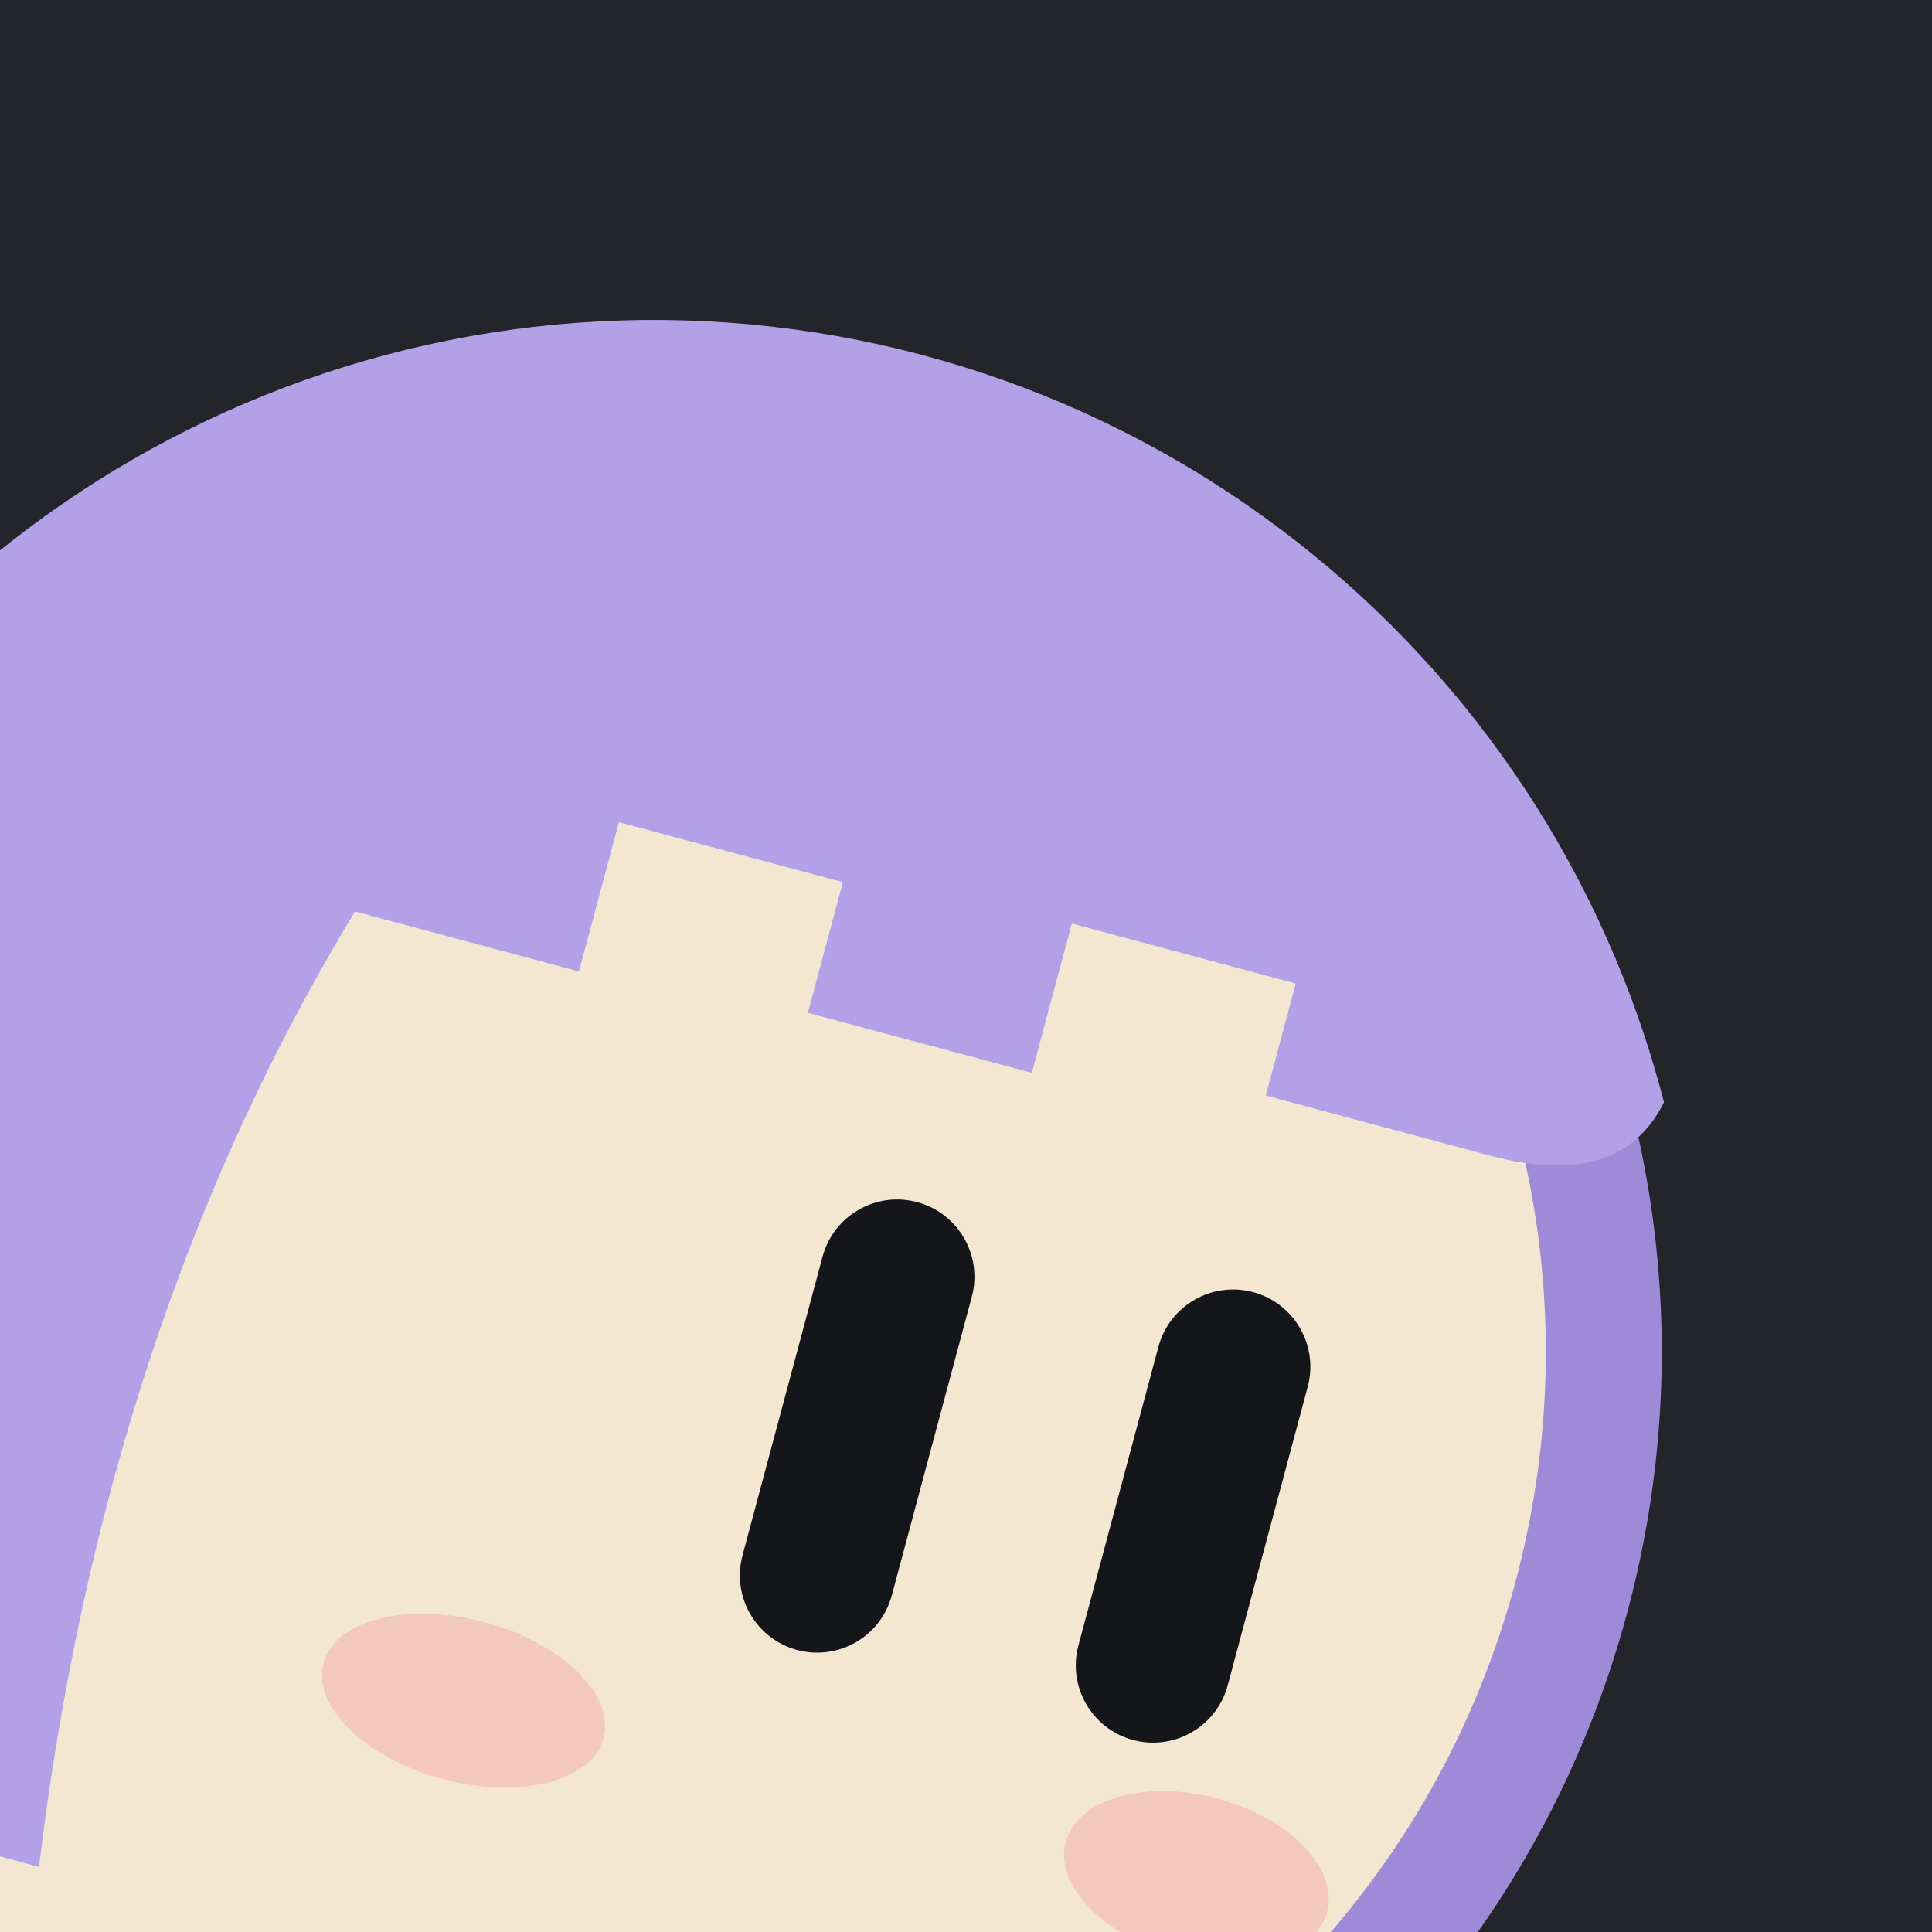
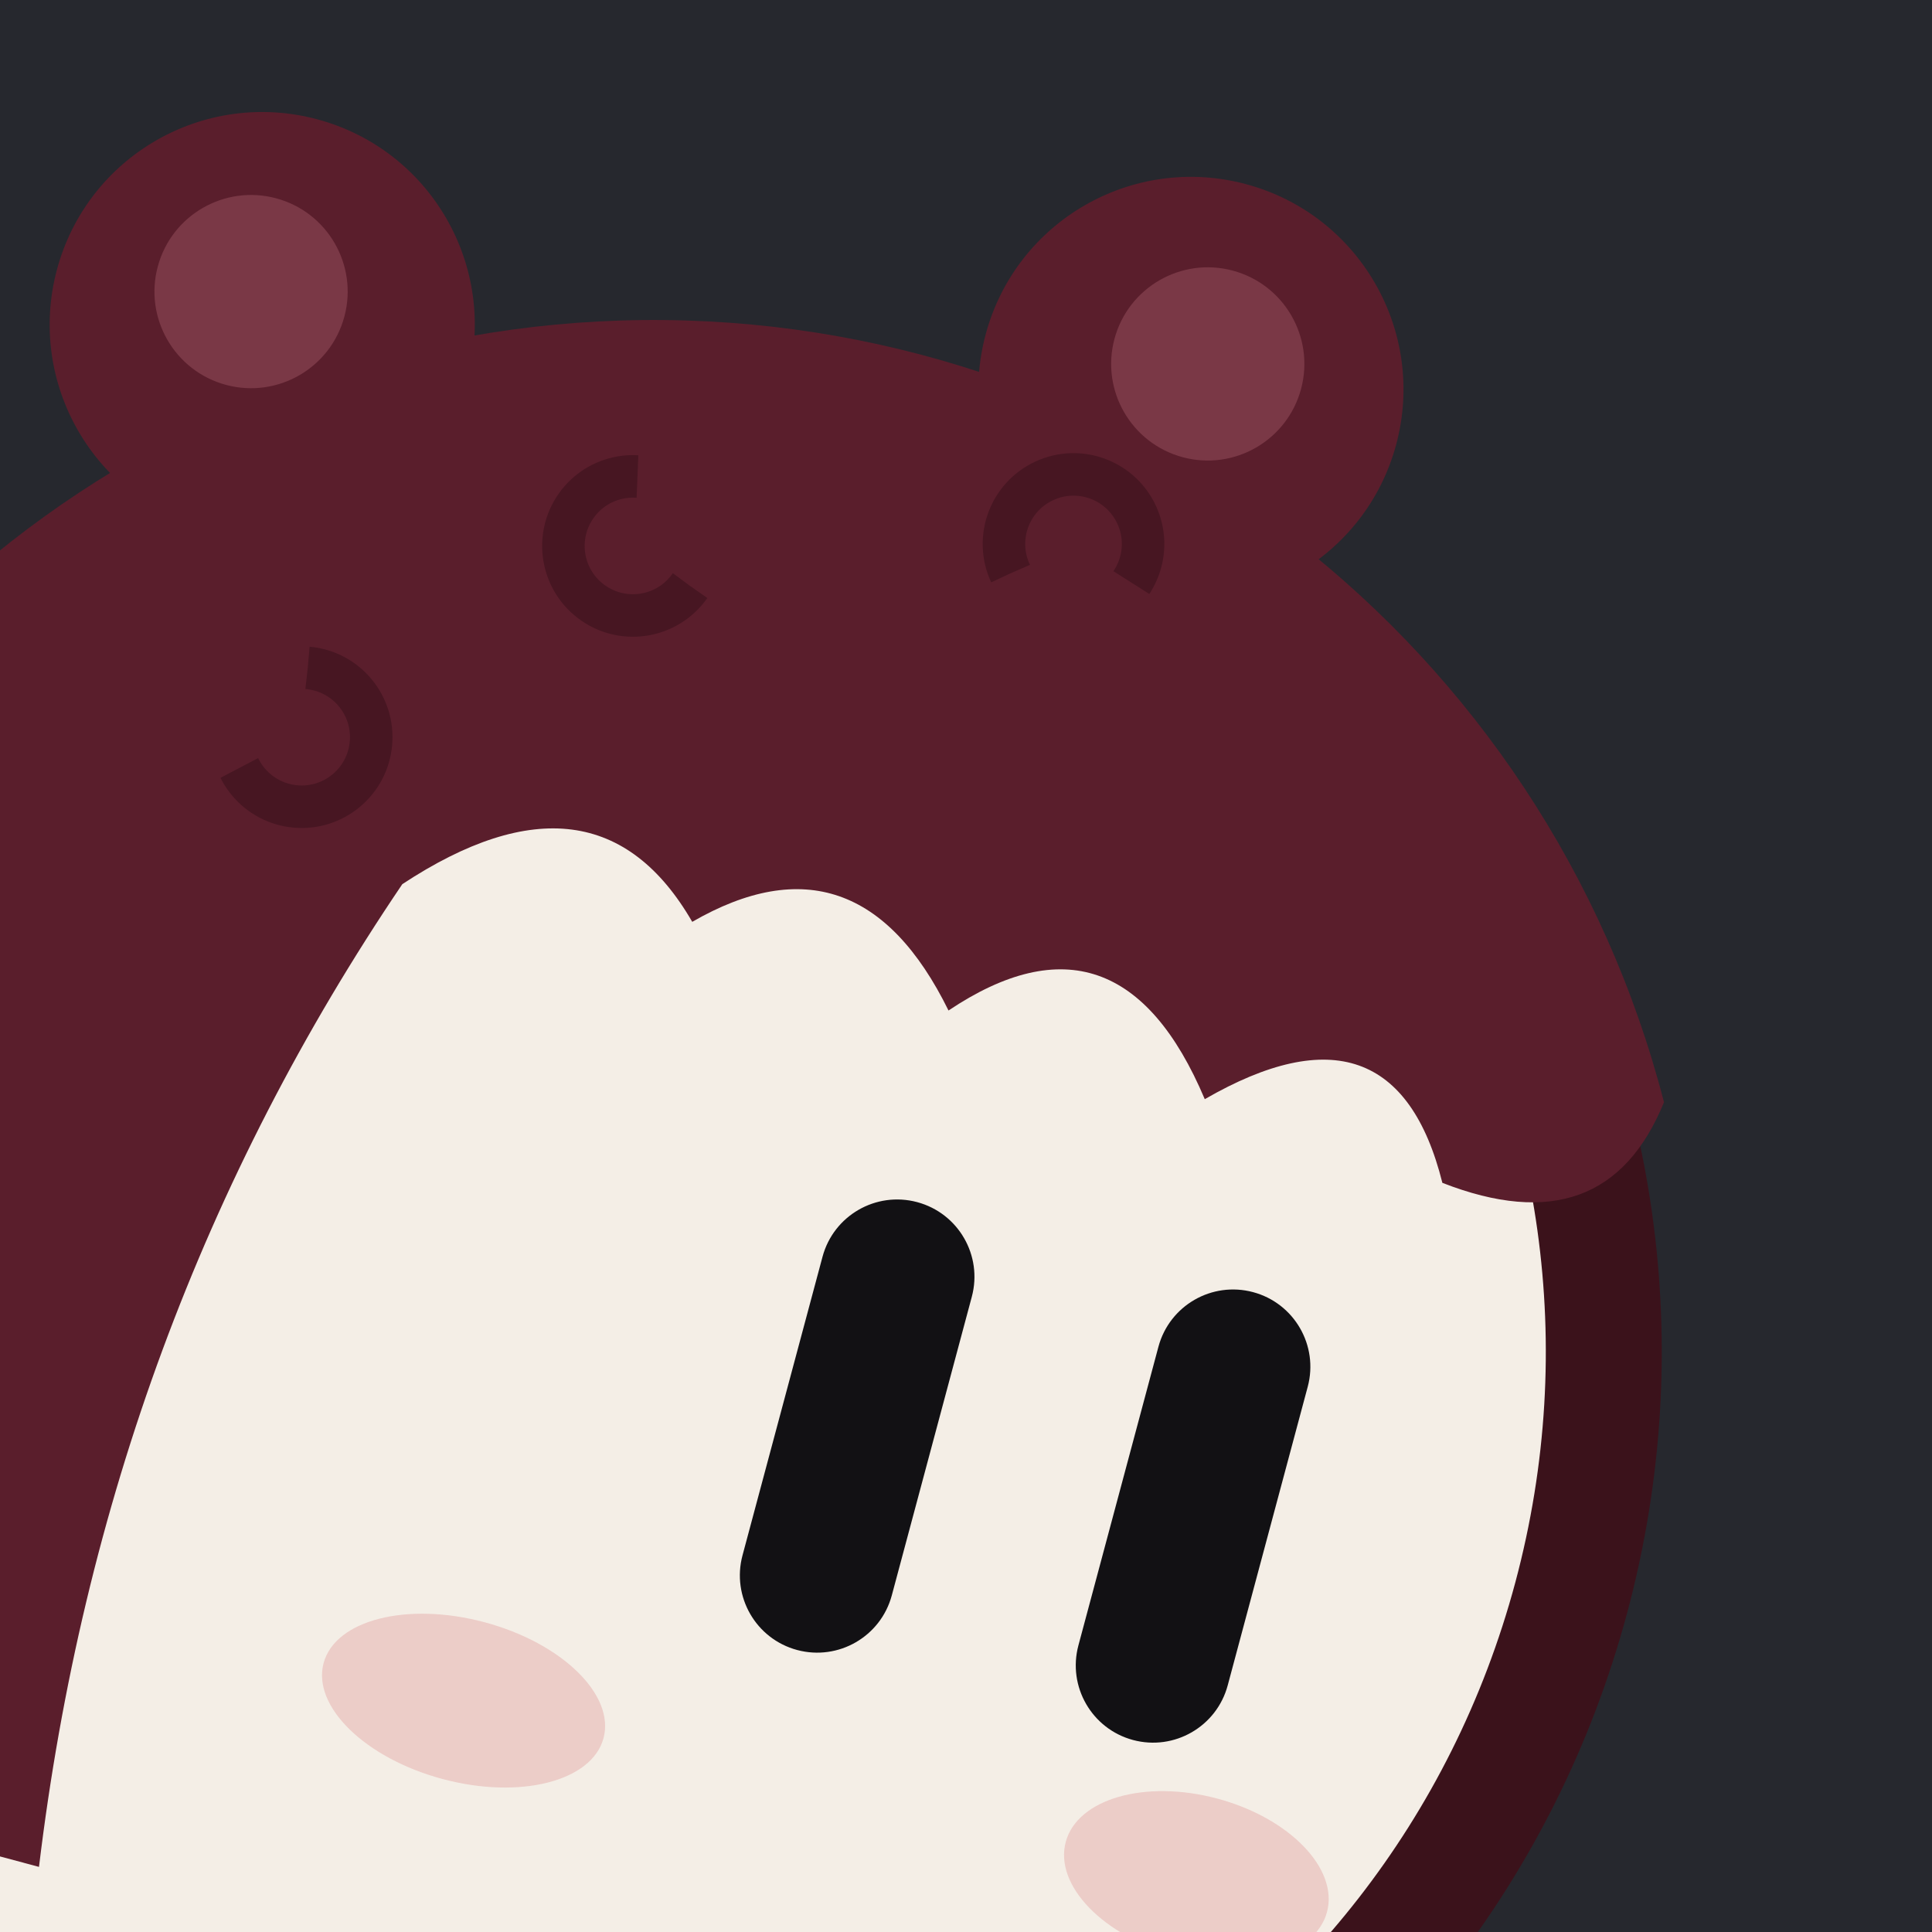
<svg xmlns="http://www.w3.org/2000/svg" viewBox="0 0 100 100">
-   <rect width="100" height="100" fill="#23252b" />
+   <rect width="100" height="100" fill="#26282e" />
  <g transform="rotate(15 34 70)">
-     <circle cx="34" cy="70" r="52" fill="#9e8ad7" />
-     <circle cx="34" cy="70" r="46" fill="#f4e7d2" />
-     <path d="M-20 70 A54 54 0 0 1 81 44              Q80 49 73 49 L61 49 L61 43 L49 43 L49 51 L37 51 L37 44 L25 44 L25 52 L13 52              Q6 76 10 104 L-20 104 Z" fill="#b3a1e8" />
-     <ellipse cx="29" cy="90" rx="7.5" ry="4.2" fill="#f0a3a0" opacity="0.45" />
-     <ellipse cx="68" cy="89" rx="7" ry="4.2" fill="#f0a3a0" opacity="0.45" />
-     <rect x="41" y="59" width="8" height="24" rx="4" fill="#15161a" />
-     <rect x="59" y="59" width="8" height="24" rx="4" fill="#15161a" />
+     <circle cx="0.5" cy="23.9" r="11" fill="#5a1e2c" />
+     <circle cx="47.8" cy="14.7" r="11" fill="#5a1e2c" />
+     <circle cx="-0.5" cy="22.4" r="5" fill="#7a3846" />
+     <circle cx="48.3" cy="13.2" r="5" fill="#7a3846" />
+     <circle cx="34" cy="70" r="52" fill="#3b121b" />
+     <circle cx="34" cy="70" r="46" fill="#f4eee6" />
+     <path d="M-20 70 A54 54 0 0 1 81 44 Q80 52 71 51 Q66 42 58 50 Q51 41 44 49 Q37 41 30 48 Q23 41 15 50 Q6 76 10 104 L-20 104 Z" fill="#5a1e2c" />
+     <circle cx="22" cy="30" r="3.6" fill="none" stroke="#471622" stroke-width="2.2" stroke-dasharray="15 8" transform="rotate(20 22 30)" />
+     <circle cx="44" cy="24" r="3.6" fill="none" stroke="#471622" stroke-width="2.2" stroke-dasharray="15 8" transform="rotate(140 44 24)" />
+     <circle cx="8" cy="44" r="3.6" fill="none" stroke="#471622" stroke-width="2.2" stroke-dasharray="15 8" transform="rotate(260 8 44)" />
+     <ellipse cx="29" cy="90" rx="7.5" ry="4.2" fill="#e3a3a3" opacity="0.45" />
+     <ellipse cx="68" cy="89" rx="7" ry="4.2" fill="#e3a3a3" opacity="0.45" />
+     <rect x="41" y="59" width="8" height="24" rx="4" fill="#121114" />
+     <rect x="59" y="59" width="8" height="24" rx="4" fill="#121114" />
  </g>
</svg>
